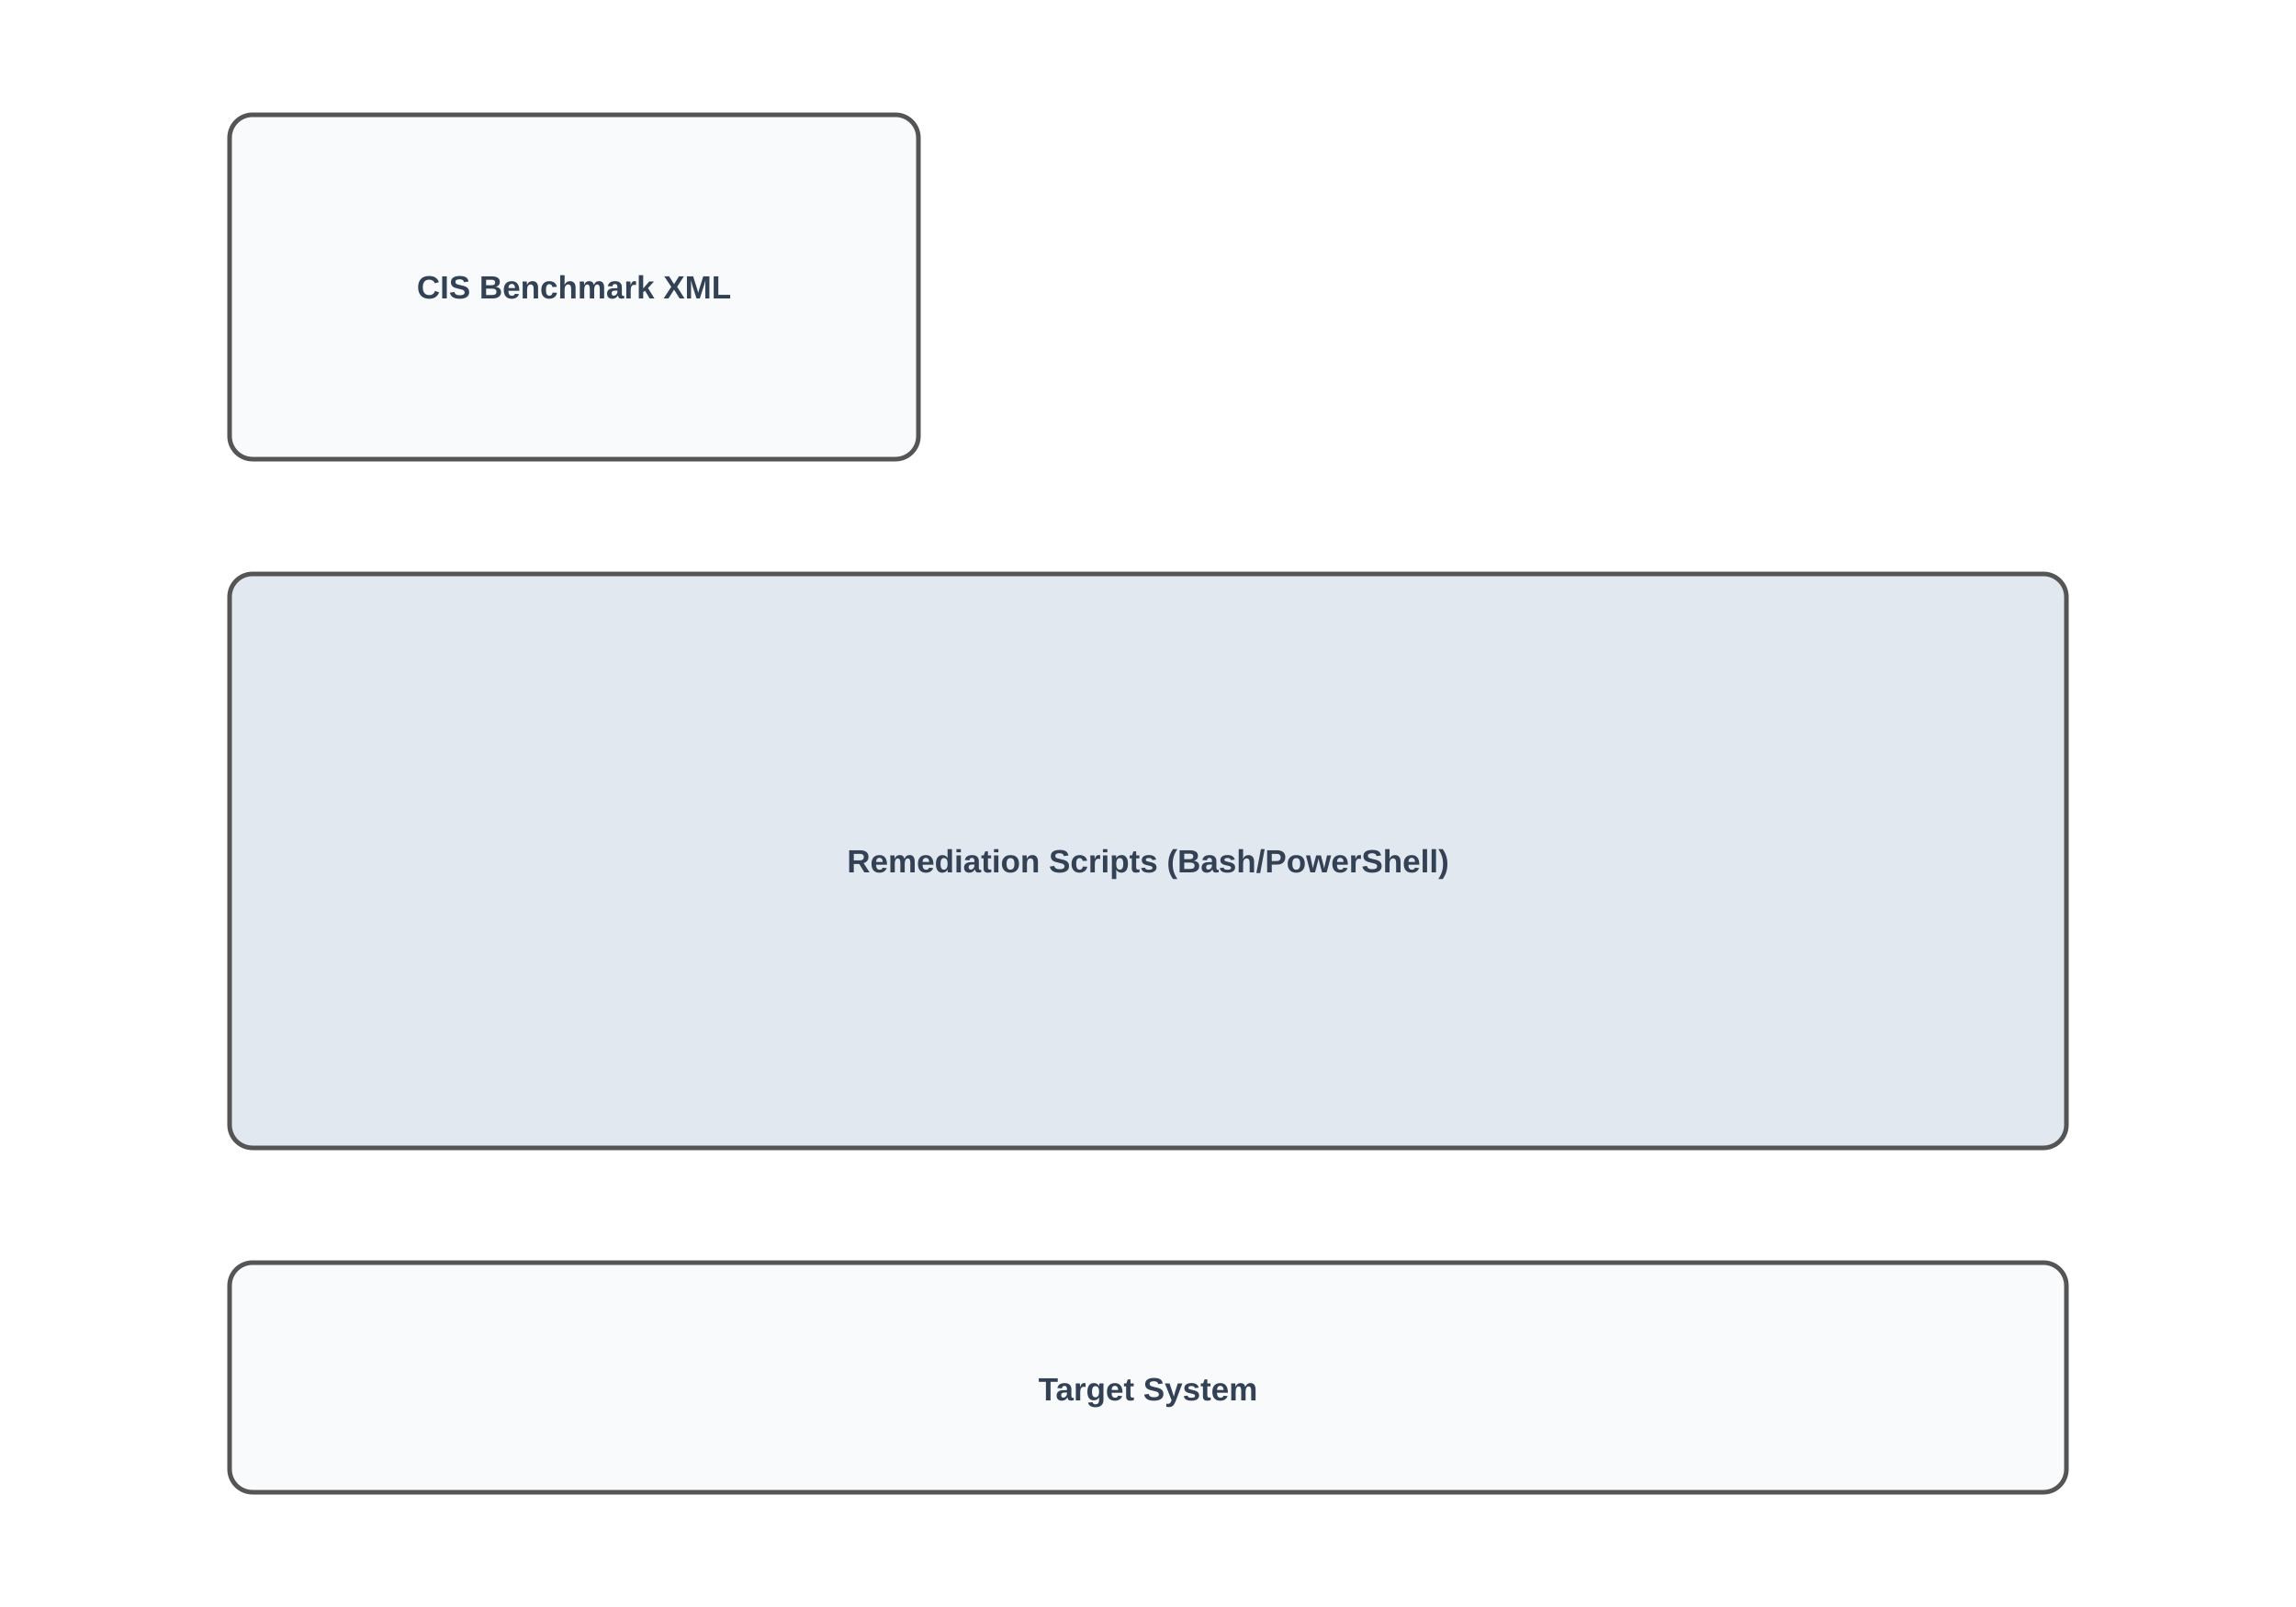
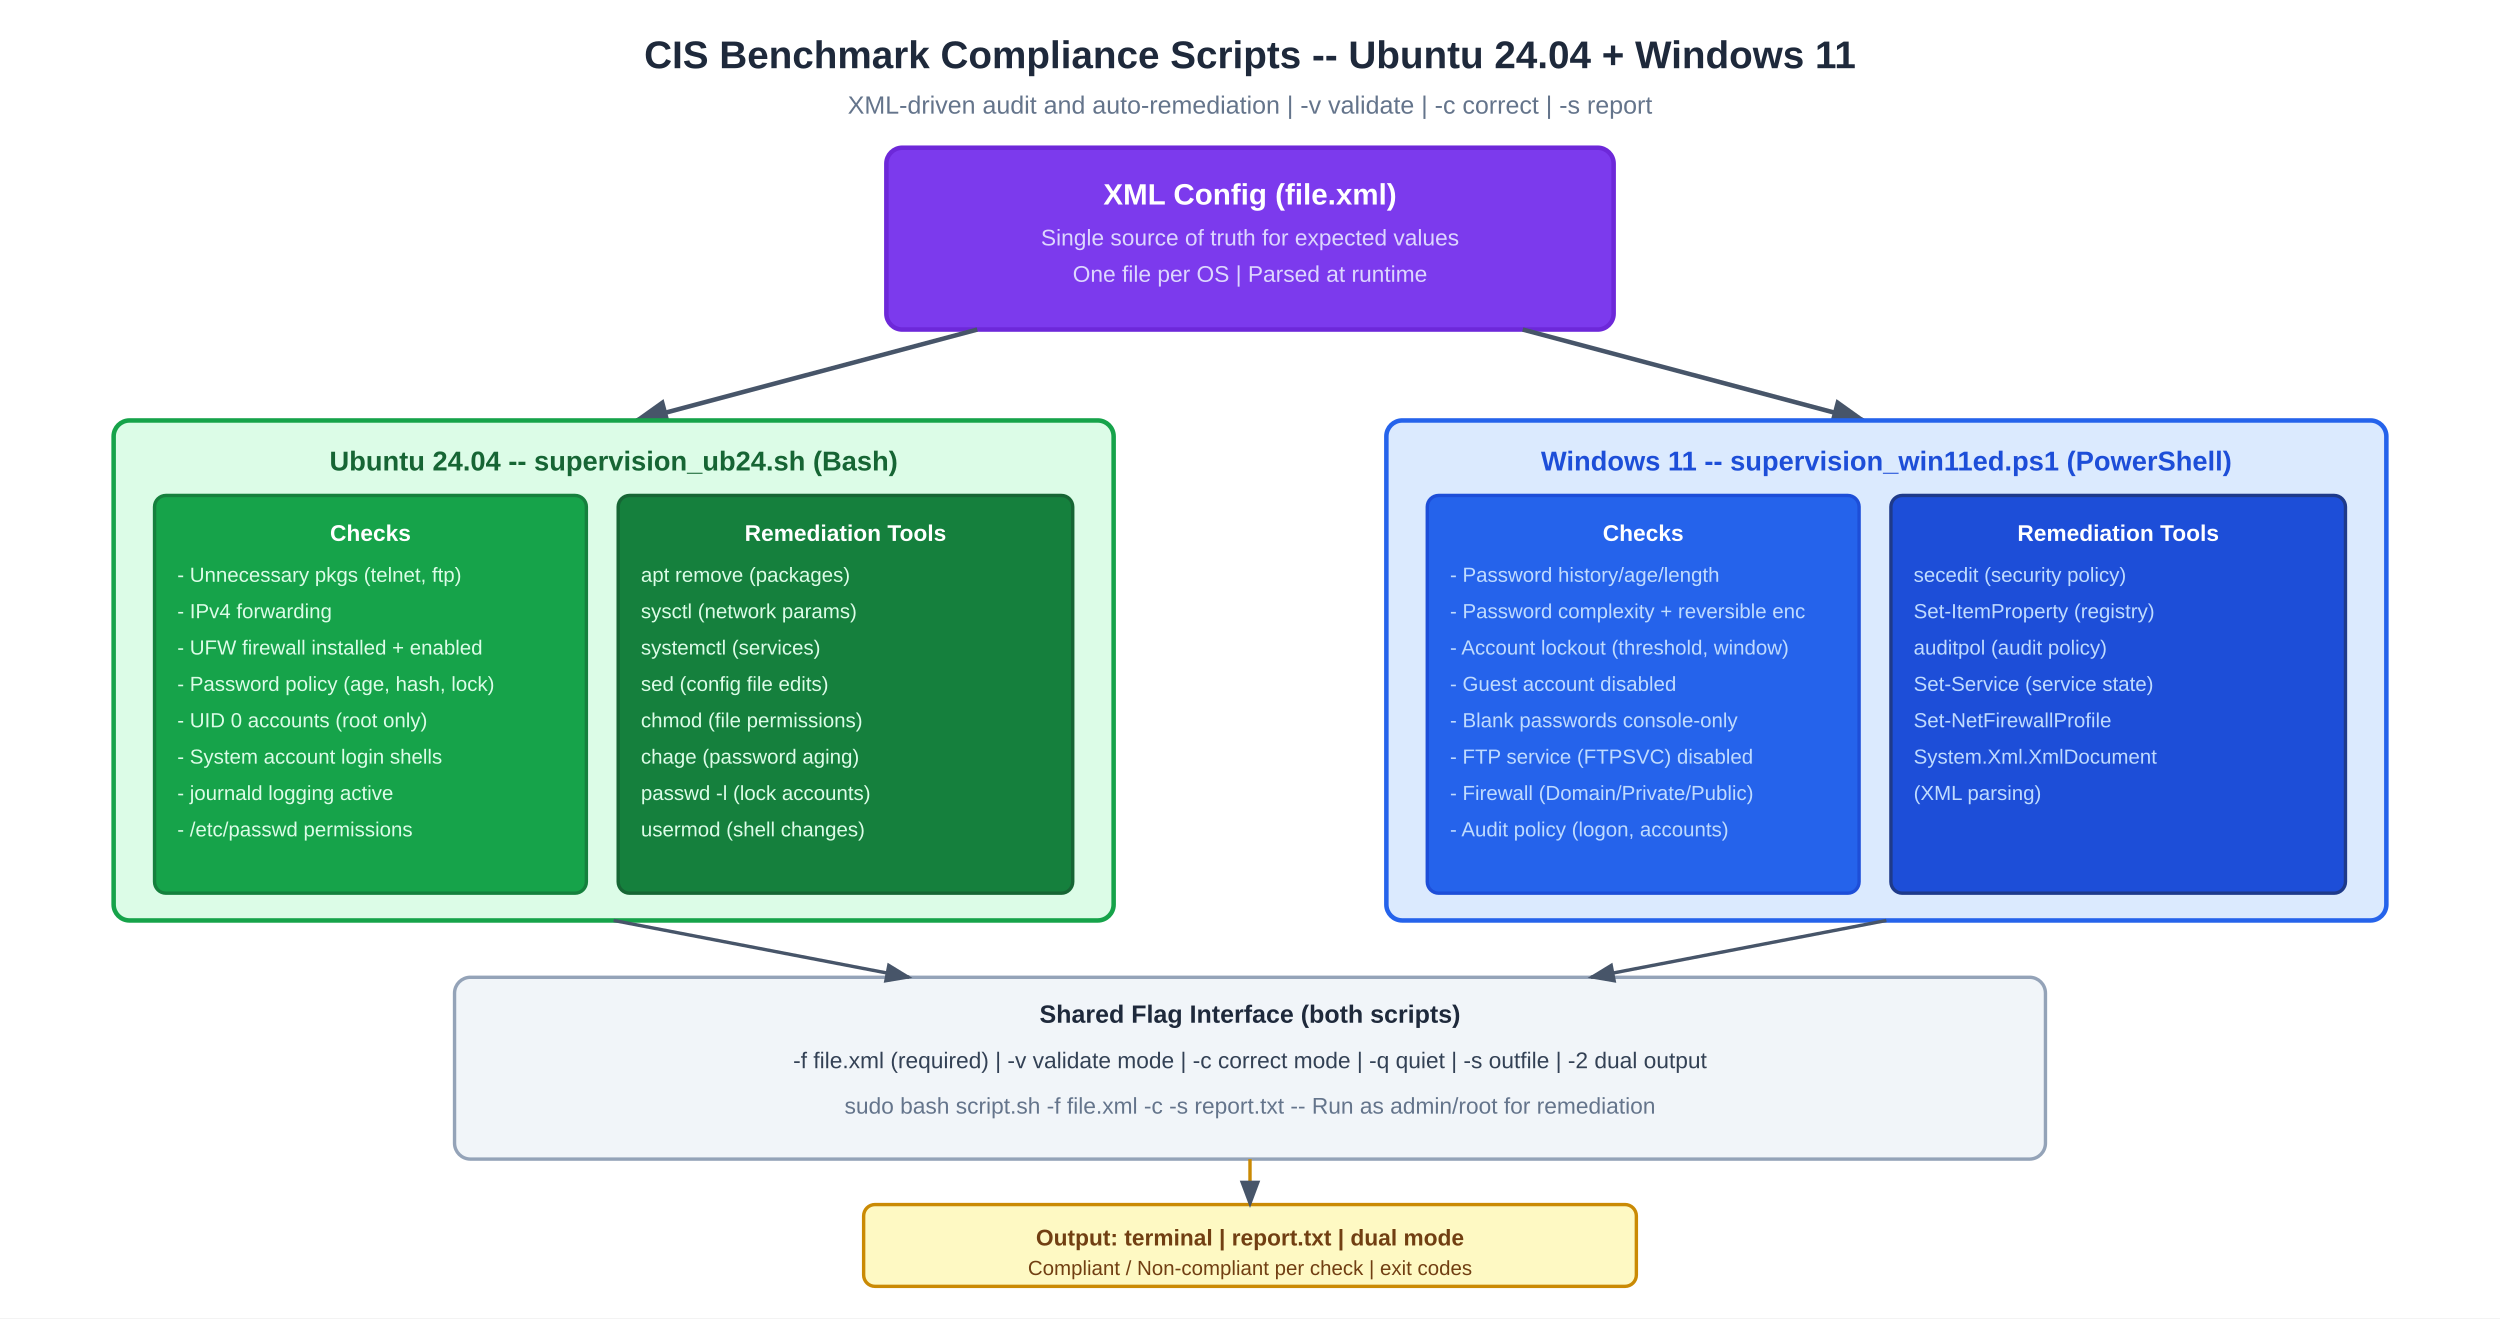
- <svg xmlns="http://www.w3.org/2000/svg" width="1000" height="700">
-   <rect width="100%" height="100%" fill="#ffffff" />
-   <rect x="100" y="50" width="300" height="150" rx="10" fill="#f8fafc" stroke="#555" stroke-width="2" />
-   <text x="250" y="130" font-family="Arial" font-weight="bold" font-size="14" text-anchor="middle" fill="#334155">CIS Benchmark XML</text>
-   <rect x="100" y="250" width="800" height="250" rx="10" fill="#e2e8f0" stroke="#555" stroke-width="2" />
-   <text x="500" y="380" font-family="Arial" font-weight="bold" font-size="14" text-anchor="middle" fill="#334155">Remediation Scripts (Bash/PowerShell)</text>
-   <rect x="100" y="550" width="800" height="100" rx="10" fill="#f8fafc" stroke="#555" stroke-width="2" />
-   <text x="500" y="610" font-family="Arial" font-weight="bold" font-size="14" text-anchor="middle" fill="#334155">Target System</text>
+ <svg xmlns="http://www.w3.org/2000/svg" width="1100" height="580" font-family="Arial, sans-serif">
+   <rect width="1100" height="580" fill="#ffffff" />
+   <text x="550" y="30" text-anchor="middle" font-size="17" font-weight="bold" fill="#1e293b">CIS Benchmark Compliance Scripts -- Ubuntu 24.04 + Windows 11</text>
+   <text x="550" y="50" text-anchor="middle" font-size="11" fill="#64748b">XML-driven audit and auto-remediation  |  -v validate  |  -c correct  |  -s report</text>
+   <defs>
+     <marker id="arr" markerWidth="9" markerHeight="9" refX="7" refY="3" orient="auto">
+       <path d="M0,0 L0,6 L8,3 z" fill="#475569" />
+     </marker>
+   </defs>
+   <rect x="390" y="65" width="320" height="80" rx="7" fill="#7c3aed" stroke="#6d28d9" stroke-width="2" />
+   <text x="550" y="90" text-anchor="middle" font-size="13" font-weight="bold" fill="#ffffff">XML Config (file.xml)</text>
+   <text x="550" y="108" text-anchor="middle" font-size="10" fill="#ddd6fe">Single source of truth for expected values</text>
+   <text x="550" y="124" text-anchor="middle" font-size="10" fill="#ddd6fe">One file per OS  |  Parsed at runtime</text>
+   <line x1="430" y1="145" x2="280" y2="185" stroke="#475569" stroke-width="2" marker-end="url(#arr)" />
+   <line x1="670" y1="145" x2="820" y2="185" stroke="#475569" stroke-width="2" marker-end="url(#arr)" />
+   <rect x="50" y="185" width="440" height="220" rx="7" fill="#dcfce7" stroke="#16a34a" stroke-width="2" />
+   <text x="270" y="207" text-anchor="middle" font-size="12" font-weight="bold" fill="#166534">Ubuntu 24.04 -- supervision_ub24.sh (Bash)</text>
+   <rect x="68" y="218" width="190" height="175" rx="5" fill="#16a34a" stroke="#15803d" stroke-width="1.5" />
+   <text x="163" y="238" text-anchor="middle" font-size="10" font-weight="bold" fill="#ffffff">Checks</text>
+   <text x="78" y="256" font-size="9" fill="#dcfce7">- Unnecessary pkgs (telnet, ftp)</text>
+   <text x="78" y="272" font-size="9" fill="#dcfce7">- IPv4 forwarding</text>
+   <text x="78" y="288" font-size="9" fill="#dcfce7">- UFW firewall installed + enabled</text>
+   <text x="78" y="304" font-size="9" fill="#dcfce7">- Password policy (age, hash, lock)</text>
+   <text x="78" y="320" font-size="9" fill="#dcfce7">- UID 0 accounts (root only)</text>
+   <text x="78" y="336" font-size="9" fill="#dcfce7">- System account login shells</text>
+   <text x="78" y="352" font-size="9" fill="#dcfce7">- journald logging active</text>
+   <text x="78" y="368" font-size="9" fill="#dcfce7">- /etc/passwd permissions</text>
+   <rect x="272" y="218" width="200" height="175" rx="5" fill="#15803d" stroke="#166534" stroke-width="1.5" />
+   <text x="372" y="238" text-anchor="middle" font-size="10" font-weight="bold" fill="#ffffff">Remediation Tools</text>
+   <text x="282" y="256" font-size="9" fill="#dcfce7">apt remove (packages)</text>
+   <text x="282" y="272" font-size="9" fill="#dcfce7">sysctl (network params)</text>
+   <text x="282" y="288" font-size="9" fill="#dcfce7">systemctl (services)</text>
+   <text x="282" y="304" font-size="9" fill="#dcfce7">sed (config file edits)</text>
+   <text x="282" y="320" font-size="9" fill="#dcfce7">chmod (file permissions)</text>
+   <text x="282" y="336" font-size="9" fill="#dcfce7">chage (password aging)</text>
+   <text x="282" y="352" font-size="9" fill="#dcfce7">passwd -l (lock accounts)</text>
+   <text x="282" y="368" font-size="9" fill="#dcfce7">usermod (shell changes)</text>
+   <rect x="610" y="185" width="440" height="220" rx="7" fill="#dbeafe" stroke="#2563eb" stroke-width="2" />
+   <text x="830" y="207" text-anchor="middle" font-size="12" font-weight="bold" fill="#1d4ed8">Windows 11 -- supervision_win11ed.ps1 (PowerShell)</text>
+   <rect x="628" y="218" width="190" height="175" rx="5" fill="#2563eb" stroke="#1d4ed8" stroke-width="1.5" />
+   <text x="723" y="238" text-anchor="middle" font-size="10" font-weight="bold" fill="#ffffff">Checks</text>
+   <text x="638" y="256" font-size="9" fill="#bfdbfe">- Password history/age/length</text>
+   <text x="638" y="272" font-size="9" fill="#bfdbfe">- Password complexity + reversible enc</text>
+   <text x="638" y="288" font-size="9" fill="#bfdbfe">- Account lockout (threshold, window)</text>
+   <text x="638" y="304" font-size="9" fill="#bfdbfe">- Guest account disabled</text>
+   <text x="638" y="320" font-size="9" fill="#bfdbfe">- Blank passwords console-only</text>
+   <text x="638" y="336" font-size="9" fill="#bfdbfe">- FTP service (FTPSVC) disabled</text>
+   <text x="638" y="352" font-size="9" fill="#bfdbfe">- Firewall (Domain/Private/Public)</text>
+   <text x="638" y="368" font-size="9" fill="#bfdbfe">- Audit policy (logon, accounts)</text>
+   <rect x="832" y="218" width="200" height="175" rx="5" fill="#1d4ed8" stroke="#1e3a8a" stroke-width="1.5" />
+   <text x="932" y="238" text-anchor="middle" font-size="10" font-weight="bold" fill="#ffffff">Remediation Tools</text>
+   <text x="842" y="256" font-size="9" fill="#bfdbfe">secedit (security policy)</text>
+   <text x="842" y="272" font-size="9" fill="#bfdbfe">Set-ItemProperty (registry)</text>
+   <text x="842" y="288" font-size="9" fill="#bfdbfe">auditpol (audit policy)</text>
+   <text x="842" y="304" font-size="9" fill="#bfdbfe">Set-Service (service state)</text>
+   <text x="842" y="320" font-size="9" fill="#bfdbfe">Set-NetFirewallProfile</text>
+   <text x="842" y="336" font-size="9" fill="#bfdbfe">System.Xml.XmlDocument</text>
+   <text x="842" y="352" font-size="9" fill="#bfdbfe">(XML parsing)</text>
+   <rect x="200" y="430" width="700" height="80" rx="7" fill="#f1f5f9" stroke="#94a3b8" stroke-width="1.5" />
+   <text x="550" y="450" text-anchor="middle" font-size="11" font-weight="bold" fill="#1e293b">Shared Flag Interface (both scripts)</text>
+   <text x="550" y="470" text-anchor="middle" font-size="10" fill="#334155">-f file.xml  (required)  |  -v validate mode  |  -c correct mode  |  -q quiet  |  -s outfile  |  -2 dual output</text>
+   <text x="550" y="490" text-anchor="middle" font-size="10" fill="#64748b">sudo bash script.sh -f file.xml -c -s report.txt  --  Run as admin/root for remediation</text>
+   <line x1="270" y1="405" x2="400" y2="430" stroke="#475569" stroke-width="1.5" marker-end="url(#arr)" />
+   <line x1="830" y1="405" x2="700" y2="430" stroke="#475569" stroke-width="1.5" marker-end="url(#arr)" />
+   <rect x="380" y="530" width="340" height="36" rx="5" fill="#fef9c3" stroke="#ca8a04" stroke-width="1.5" />
+   <text x="550" y="548" text-anchor="middle" font-size="10" font-weight="bold" fill="#713f12">Output: terminal  |  report.txt  |  dual mode</text>
+   <text x="550" y="561" text-anchor="middle" font-size="9" fill="#713f12">Compliant / Non-compliant per check  |  exit codes</text>
+   <line x1="550" y1="510" x2="550" y2="530" stroke="#ca8a04" stroke-width="1.5" marker-end="url(#arr)" />
</svg>
